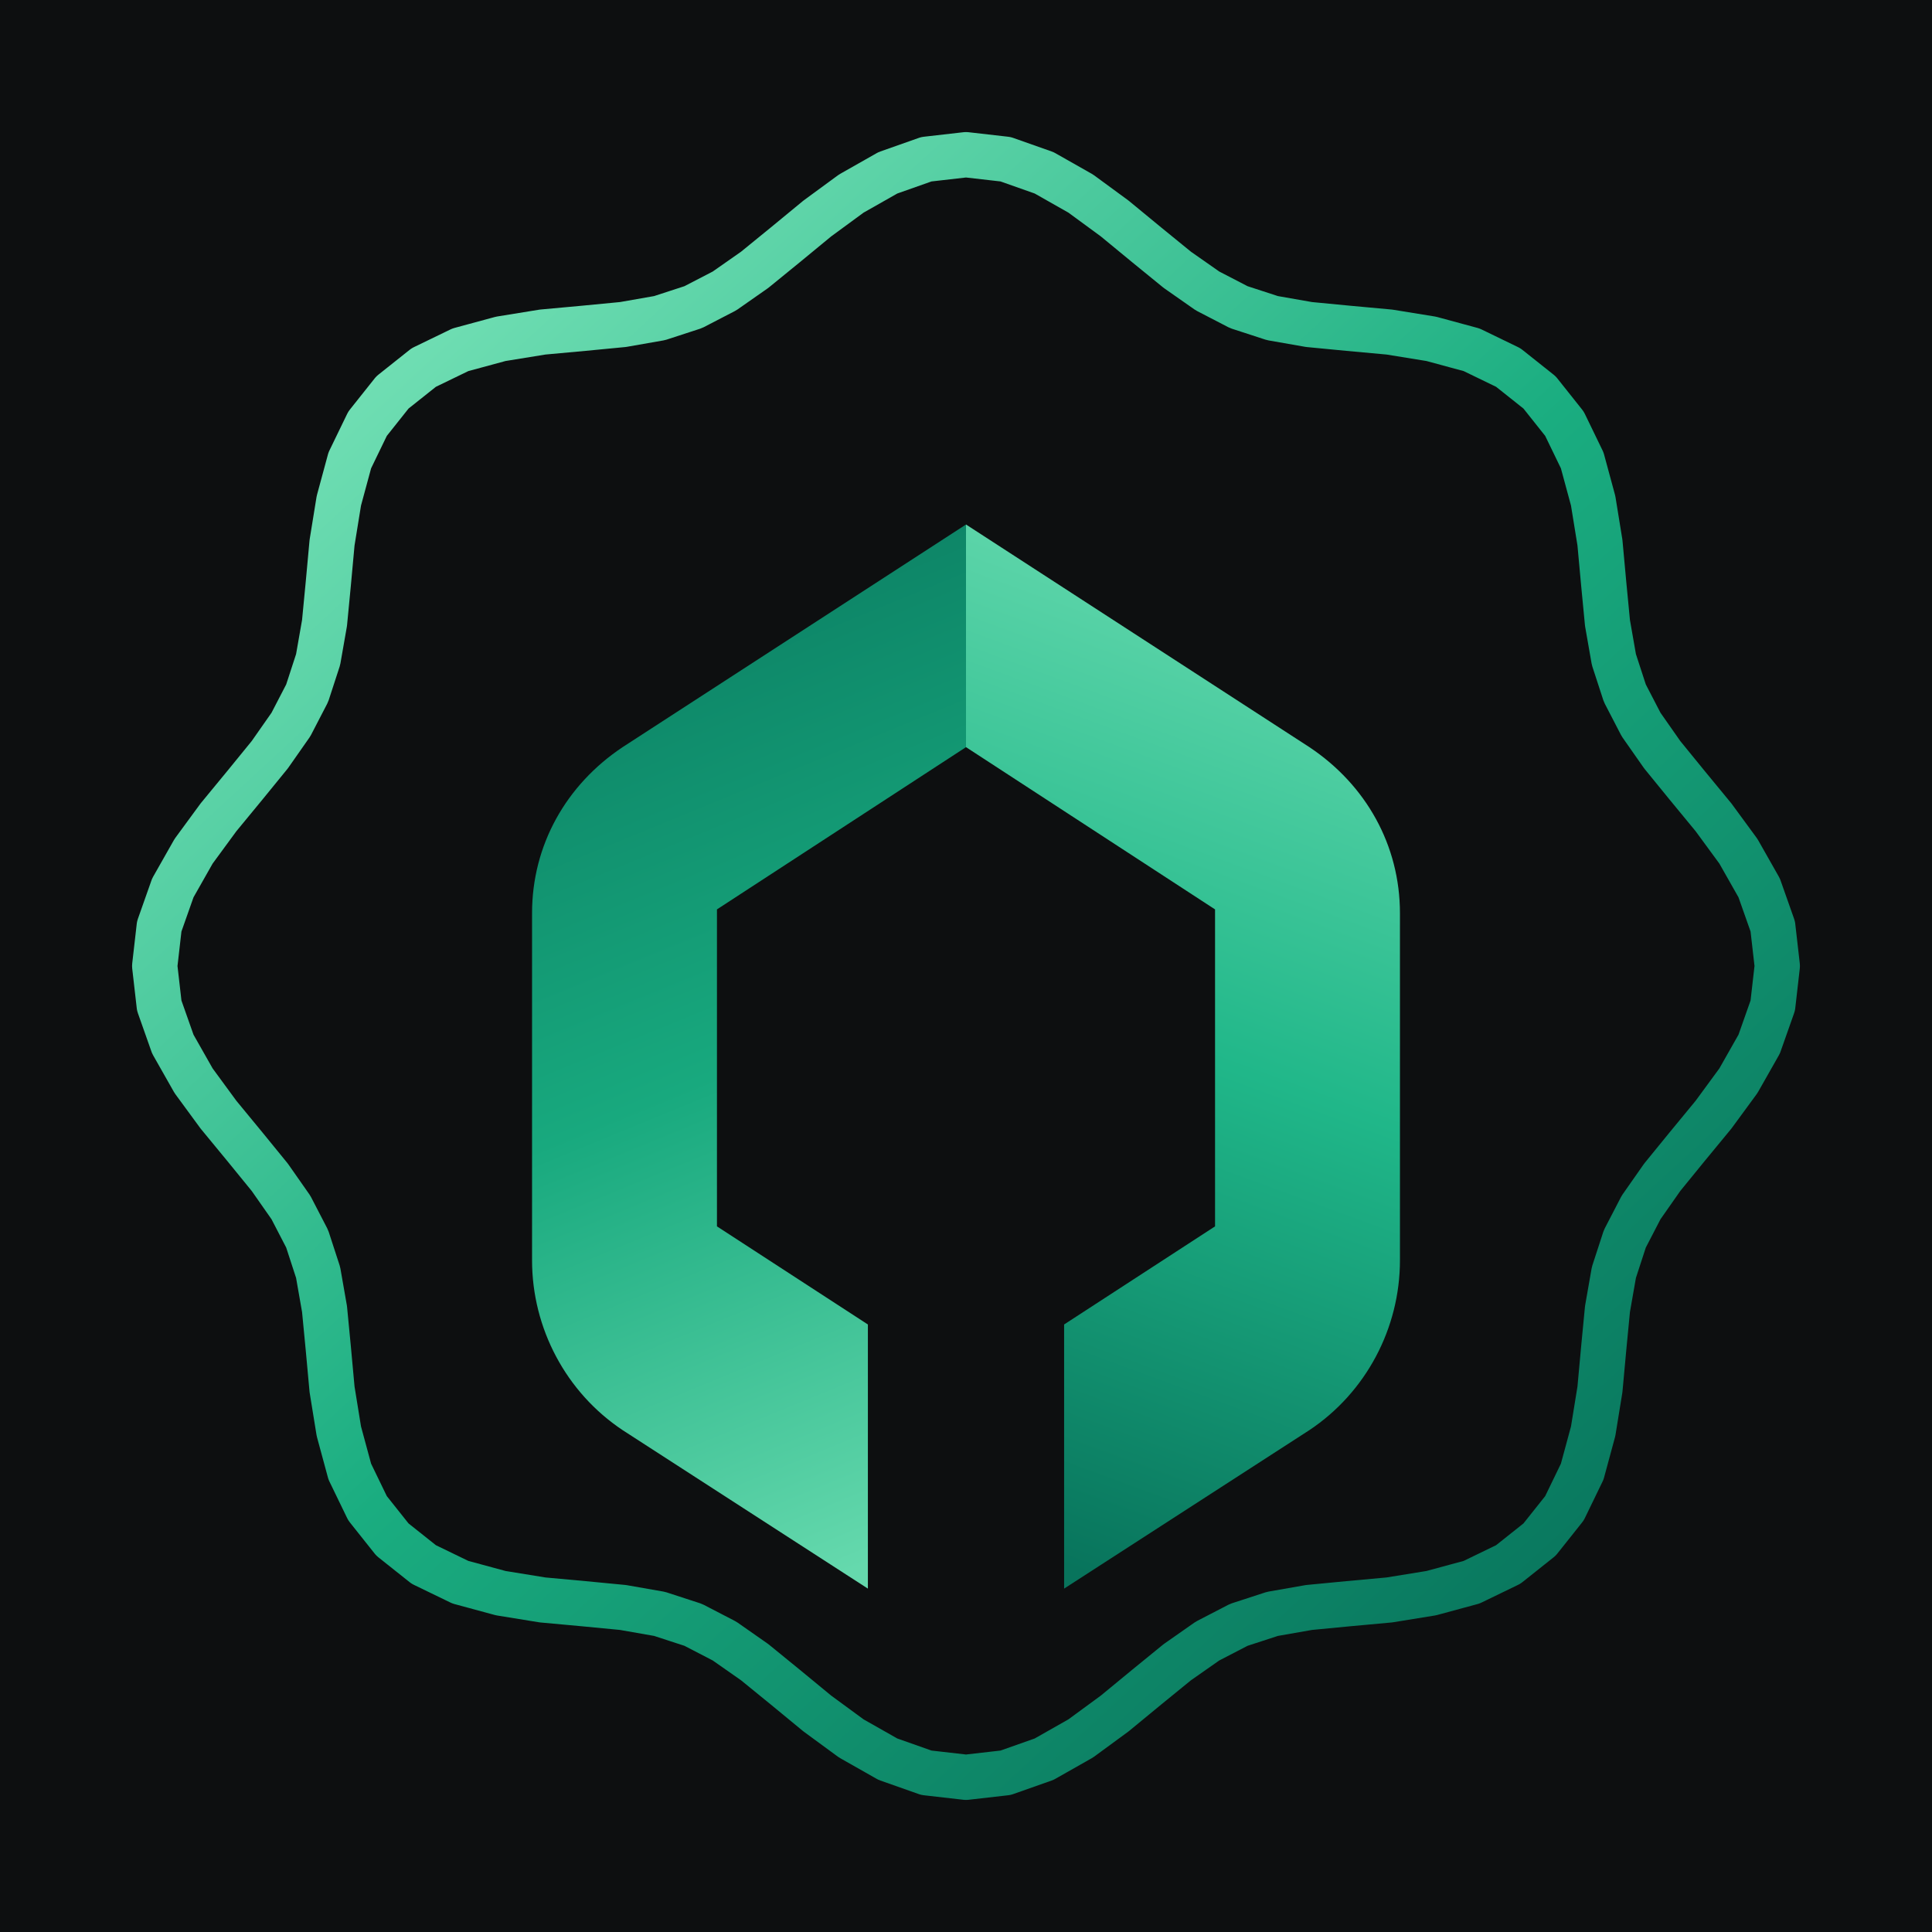
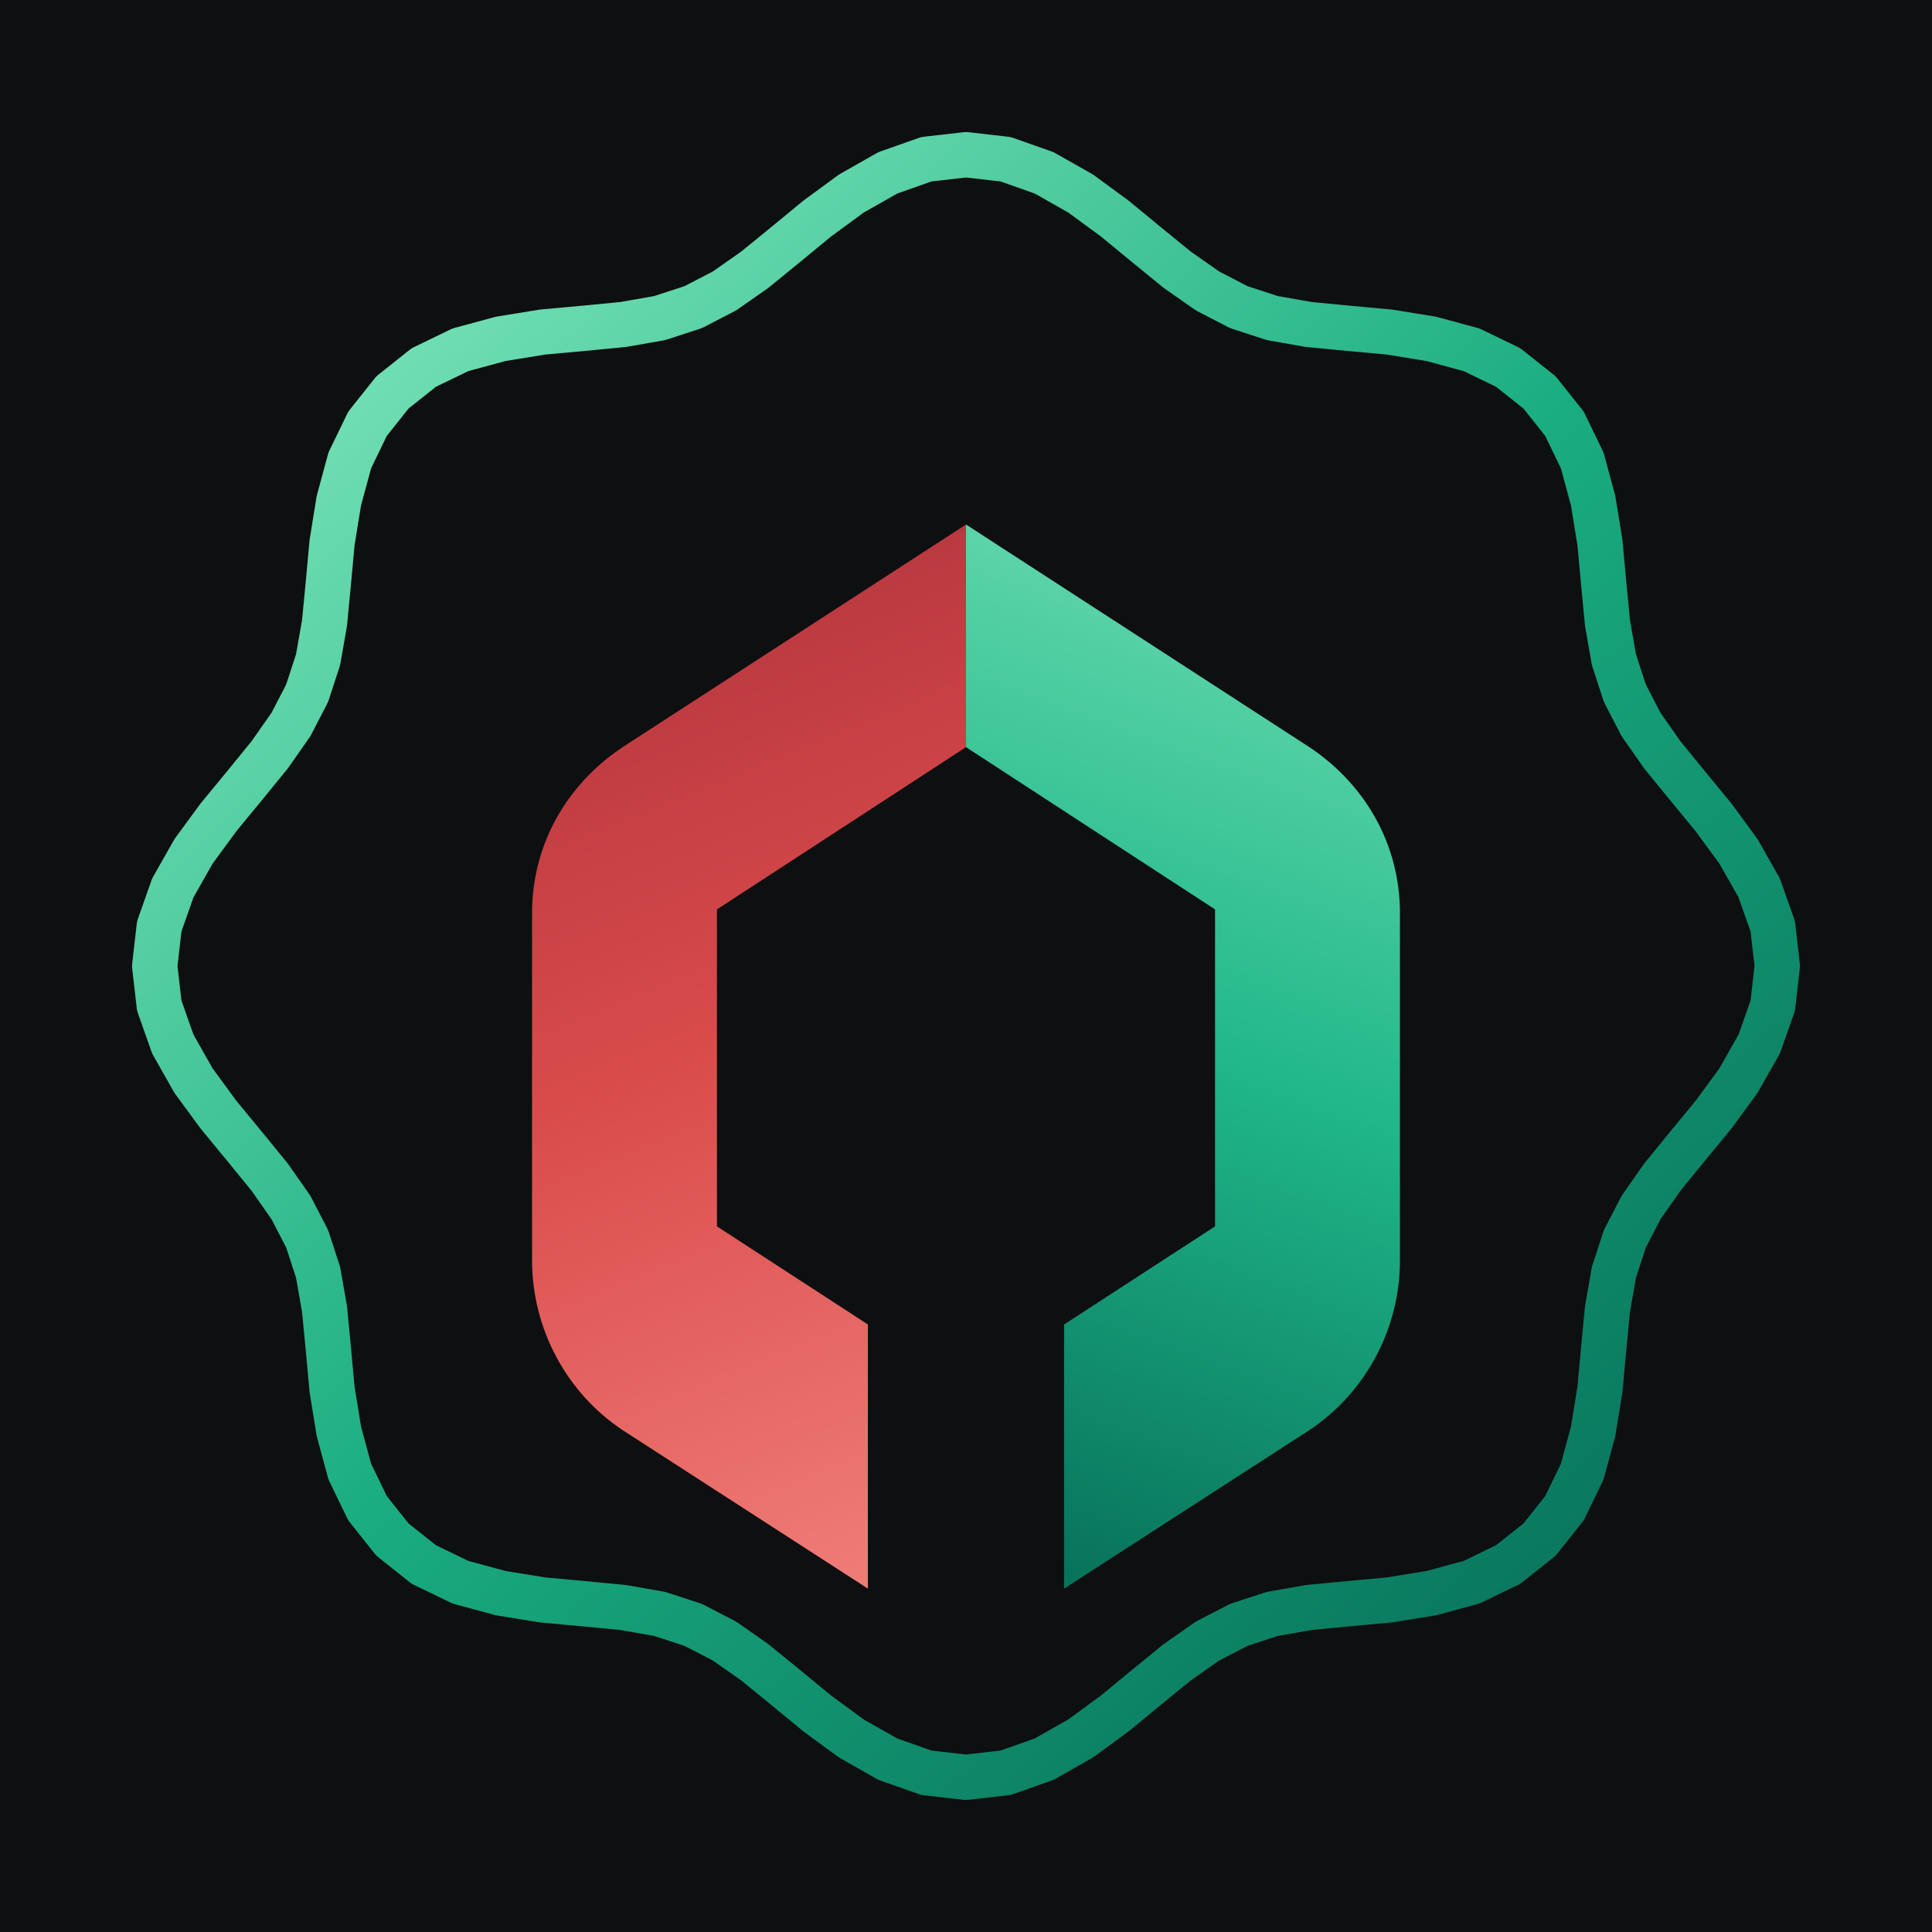
<svg xmlns="http://www.w3.org/2000/svg" viewBox="0 0 512 512" role="img" aria-labelledby="tasareeh-app-title">
  <defs>
    <linearGradient id="appSeal" x1="92" y1="76" x2="420" y2="432" gradientUnits="userSpaceOnUse">
      <stop stop-color="#78e3b8" />
      <stop offset=".5" stop-color="#1aad80" />
      <stop offset="1" stop-color="#08745c" />
    </linearGradient>
    <linearGradient id="appLeft" x1="132" y1="130" x2="246" y2="408" gradientUnits="userSpaceOnUse">
-       <stop stop-color="#08745c" />
-       <stop offset=".55" stop-color="#18a97e" />
-       <stop offset="1" stop-color="#65d9ad" />
+       <stop stop-color="#a92f3a" />
+       <stop offset=".52" stop-color="#d94b4b" />
+       <stop offset="1" stop-color="#ef7b76" />
    </linearGradient>
    <linearGradient id="appRight" x1="374" y1="140" x2="274" y2="412" gradientUnits="userSpaceOnUse">
      <stop stop-color="#71dfb4" />
      <stop offset=".52" stop-color="#20b789" />
      <stop offset="1" stop-color="#08745c" />
    </linearGradient>
  </defs>
  <rect width="512" height="512" fill="#0d0f10" />
  <path d="M471 256 L469.8 266.5 L466.2 276.7 L460.7 286.4 L454.1 295.4 L447.1 303.9 L440.5 312 L434.9 320 L430.6 328.3 L427.7 337.2 L426 346.9 L425 357.3 L424 368.2 L422.2 379.3 L419.3 390 L414.6 399.7 L408 408 L399.7 414.6 L390 419.3 L379.3 422.2 L368.2 424 L357.3 425 L346.9 426 L337.2 427.7 L328.3 430.6 L320 434.9 L312 440.5 L303.9 447.1 L295.4 454.1 L286.4 460.7 L276.7 466.2 L266.5 469.8 L256 471 L245.5 469.8 L235.3 466.2 L225.6 460.7 L216.6 454.1 L208.1 447.1 L200 440.5 L192 434.9 L183.7 430.6 L174.8 427.7 L165.1 426 L154.7 425 L143.8 424 L132.7 422.2 L122 419.3 L112.3 414.6 L104 408 L97.4 399.7 L92.7 390 L89.8 379.3 L88 368.2 L87 357.3 L86 346.9 L84.3 337.2 L81.4 328.3 L77.1 320 L71.5 312 L64.9 303.9 L57.9 295.4 L51.3 286.4 L45.8 276.7 L42.2 266.5 L41 256 L42.2 245.5 L45.8 235.3 L51.3 225.6 L57.9 216.6 L64.9 208.1 L71.5 200 L77.1 192 L81.4 183.7 L84.3 174.8 L86 165.1 L87 154.7 L88 143.8 L89.8 132.7 L92.7 122 L97.4 112.3 L104 104 L112.3 97.4 L122 92.7 L132.7 89.8 L143.8 88 L154.7 87 L165.1 86 L174.8 84.3 L183.7 81.4 L192 77.1 L200 71.5 L208.1 64.9 L216.6 57.9 L225.6 51.3 L235.3 45.8 L245.5 42.2 L256 41 L266.5 42.2 L276.7 45.8 L286.4 51.3 L295.4 57.9 L303.9 64.9 L312 71.5 L320 77.1 L328.3 81.4 L337.2 84.3 L346.9 86 L357.3 87 L368.2 88 L379.3 89.8 L390 92.7 L399.7 97.4 L408 104 L414.6 112.3 L419.3 122 L422.2 132.7 L424 143.8 L425 154.7 L426 165.1 L427.7 174.8 L430.6 183.7 L434.9 192 L440.5 200 L447.1 208.1 L454.1 216.6 L460.7 225.6 L466.2 235.3 L469.8 245.5 L471 256 Z" fill="none" stroke="url(#appSeal)" stroke-width="12" stroke-linejoin="round" />
  <path fill="url(#appLeft)" d="m256 139-91 59c-15 10-24 26-24 44v92c0 18 9 35 24 45l65 42v-70l-40-26v-84l66-43v-59Z" />
  <path fill="url(#appRight)" d="m256 139 91 59c15 10 24 26 24 44v92c0 18-9 35-24 45l-65 42v-70l40-26v-84l-66-43v-59Z" />
</svg>
